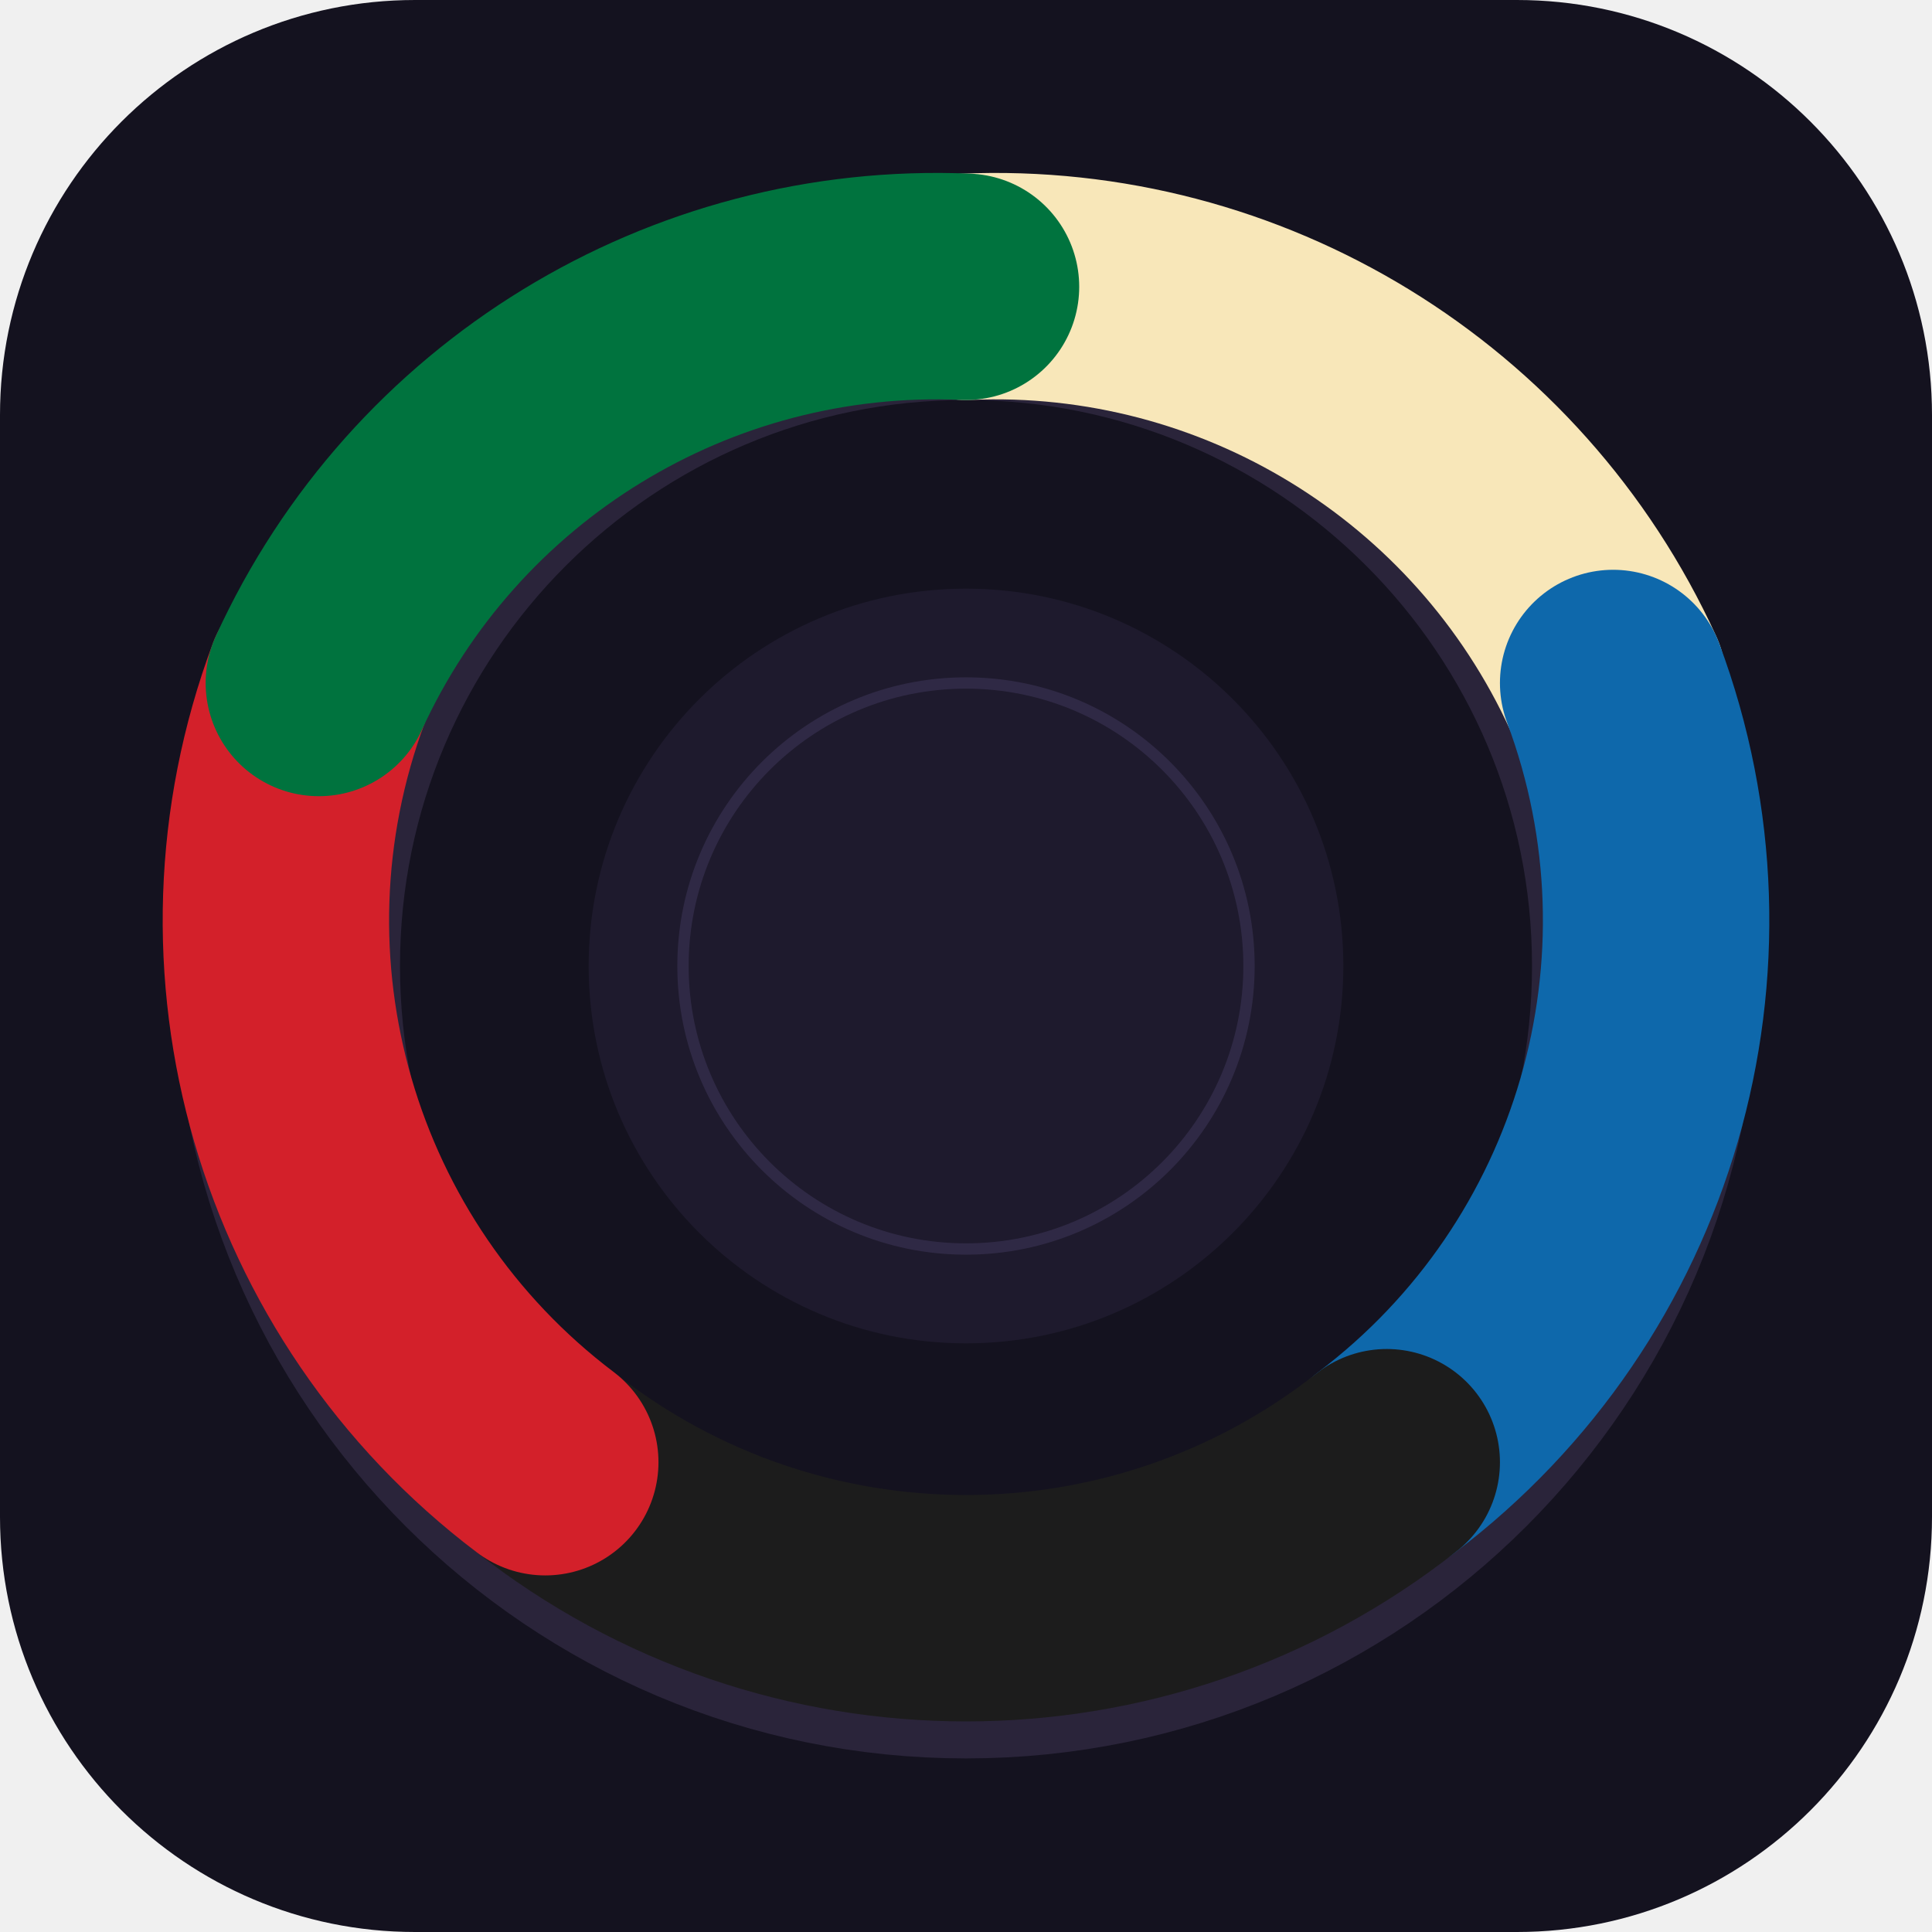
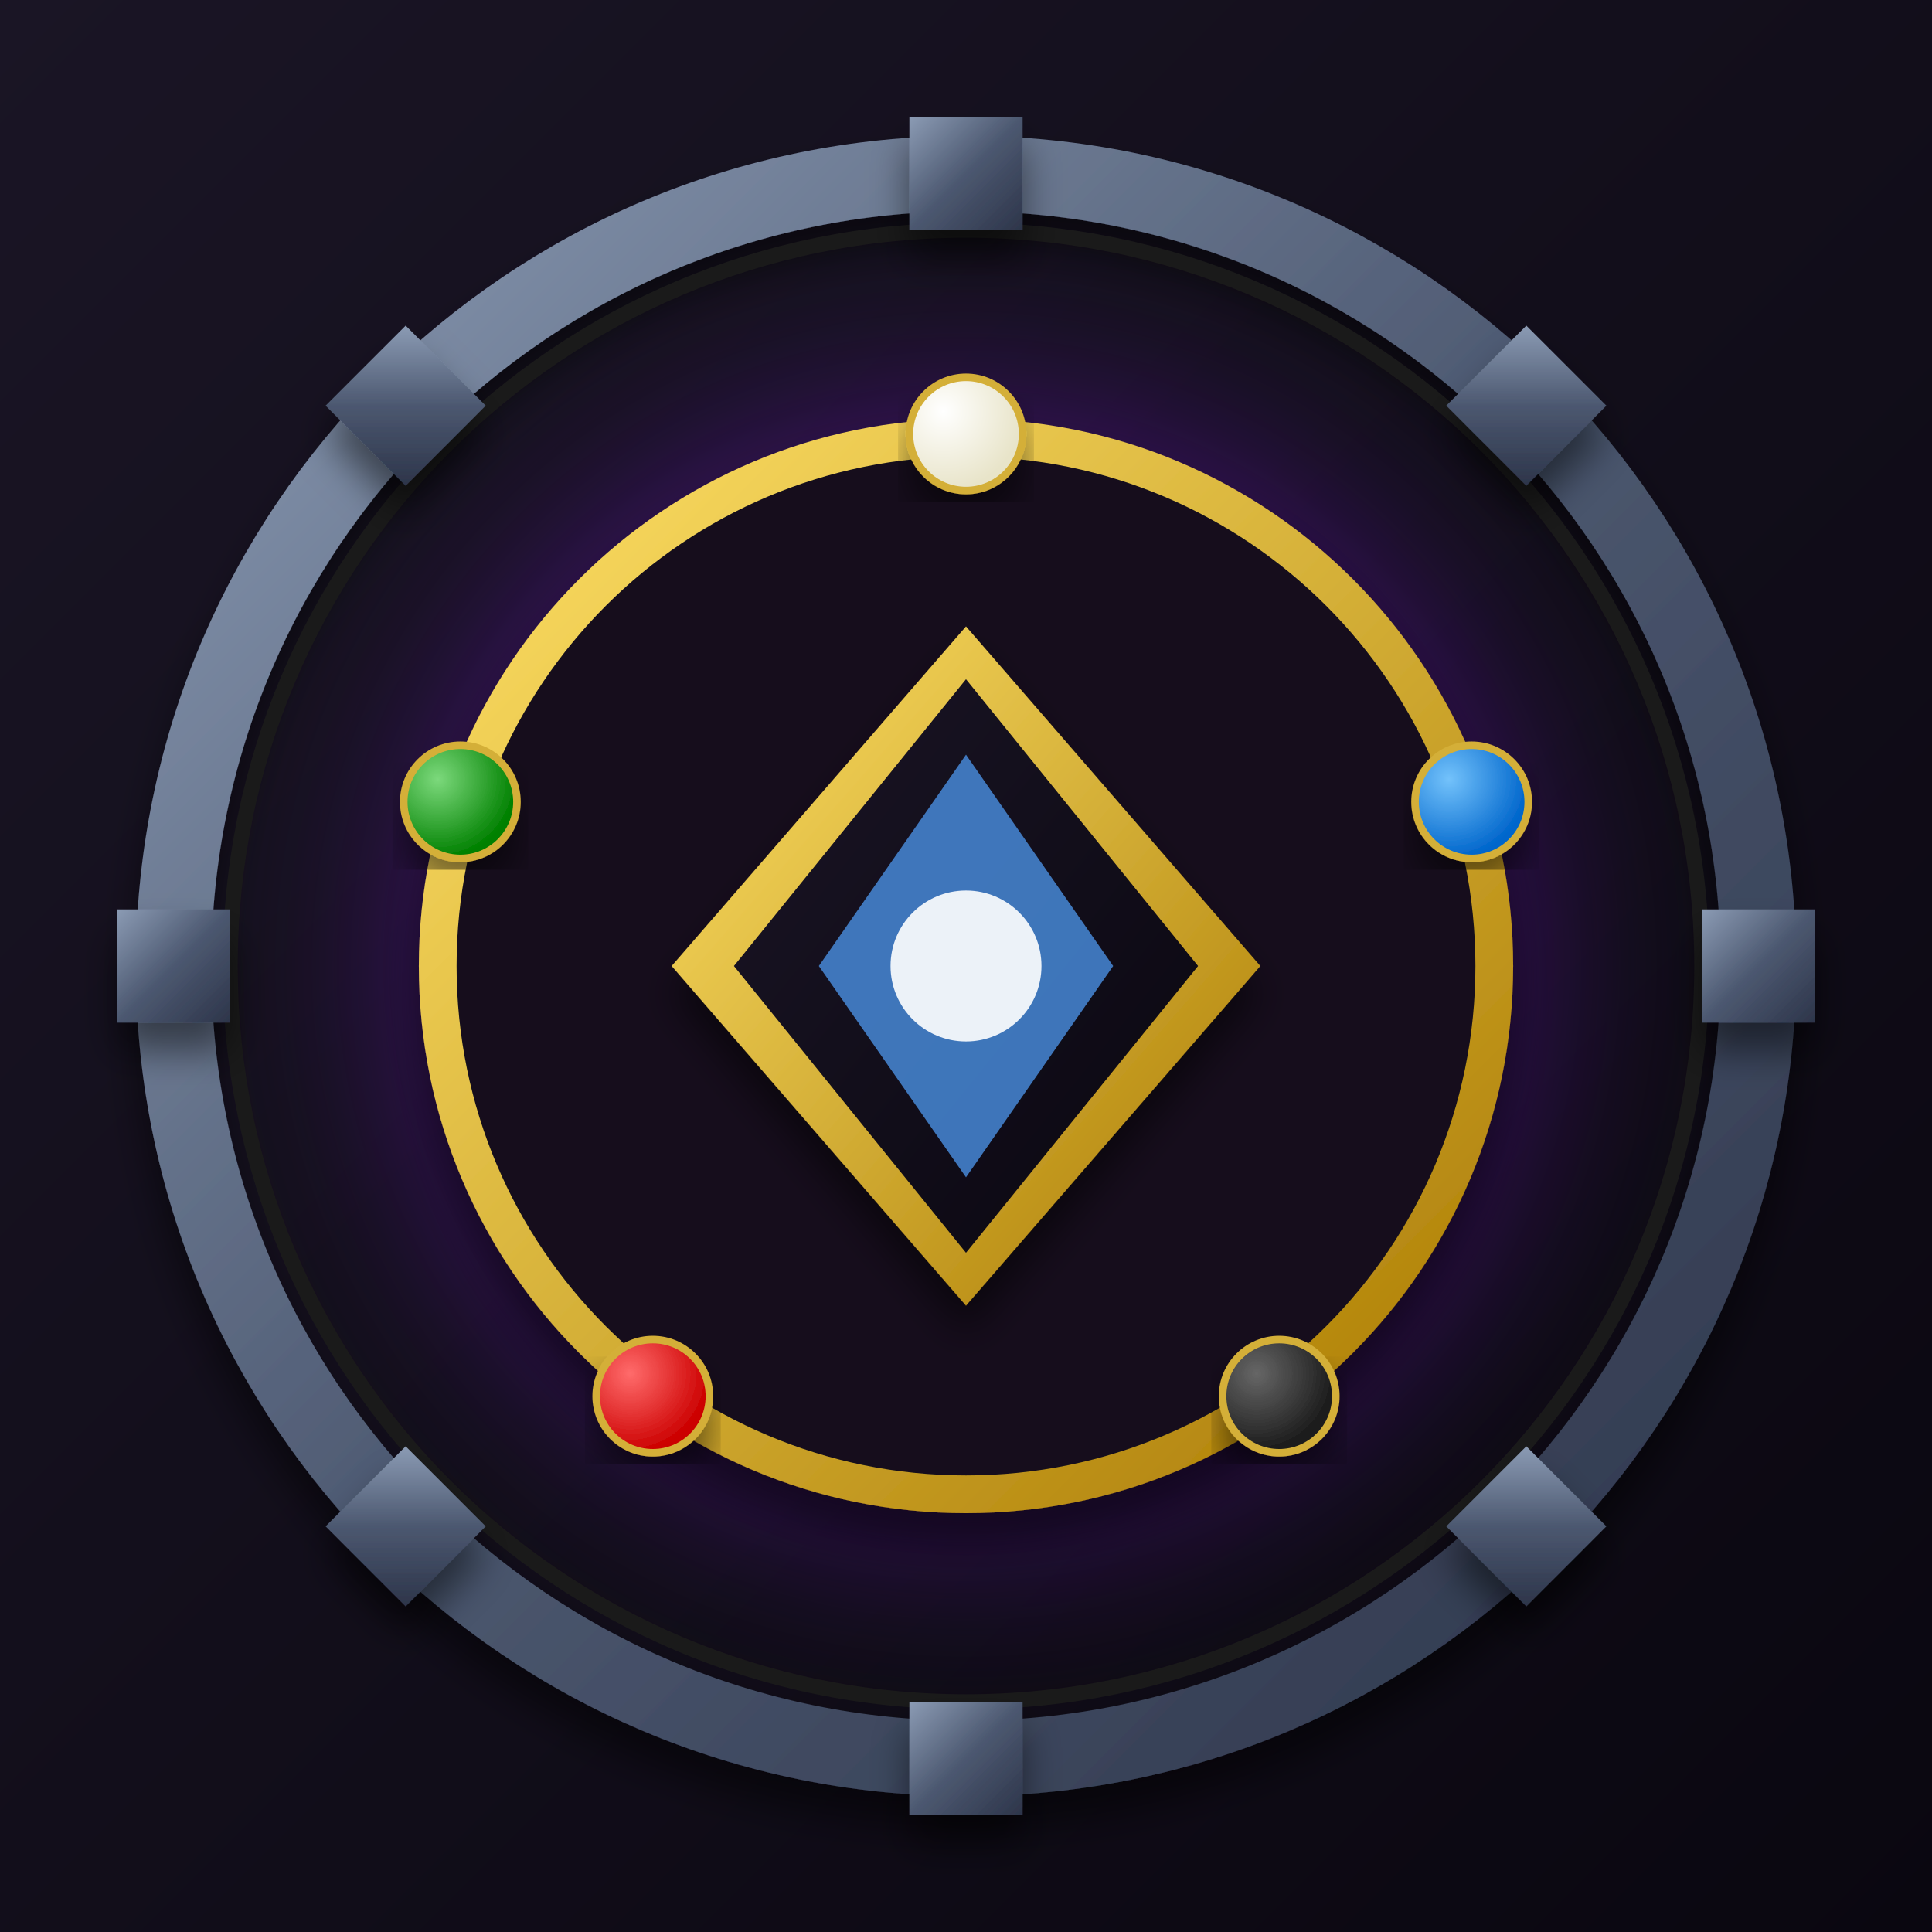
<svg xmlns="http://www.w3.org/2000/svg" width="1024" height="1024" viewBox="0 0 1024 1024">
-   <rect width="1024" height="1024" rx="220" fill="#14121F" />
-   <circle cx="512" cy="512" r="360" fill="none" stroke="#2A243A" stroke-width="120" />
-   <path d="M512 152            A360 360 0 0 1 855 362" fill="none" stroke="#F8E7B9" stroke-width="120" stroke-linecap="round" />
-   <path d="M855 362            A360 360 0 0 1 735 775" fill="none" stroke="#0E68AB" stroke-width="120" stroke-linecap="round" />
-   <path d="M735 775            A360 360 0 0 1 289 775" fill="none" stroke="#1C1C1C" stroke-width="120" stroke-linecap="round" />
-   <path d="M289 775            A360 360 0 0 1 169 362" fill="none" stroke="#D3202A" stroke-width="120" stroke-linecap="round" />
-   <path d="M169 362            A360 360 0 0 1 512 152" fill="none" stroke="#00733E" stroke-width="120" stroke-linecap="round" />
-   <circle cx="512" cy="512" r="200" fill="#1E1A2D" />
-   <circle cx="512" cy="512" r="150" fill="none" stroke="#3B3355" stroke-width="6" opacity="0.6" />
+   <defs>
+     <linearGradient id="bgGrad" x1="0%" y1="0%" x2="100%" y2="100%">
+       <stop offset="0%" stop-color="#1A1525" />
+       <stop offset="100%" stop-color="#0A0710" />
+     </linearGradient>
+     <linearGradient id="metalGrad" x1="0%" y1="0%" x2="100%" y2="100%">
+       <stop offset="0%" stop-color="#8B9BB4" />
+       <stop offset="50%" stop-color="#4C5870" />
+       <stop offset="100%" stop-color="#2D354A" />
+     </linearGradient>
+     <linearGradient id="goldGrad" x1="0%" y1="0%" x2="100%" y2="100%">
+       <stop offset="0%" stop-color="#FFE066" />
+       <stop offset="50%" stop-color="#D4AF37" />
+       <stop offset="100%" stop-color="#AA7900" />
+     </linearGradient>
+     <radialGradient id="aetherGlow" cx="50%" cy="50%" r="50%">
+       <stop offset="0%" stop-color="#4A90E2" stop-opacity="0.8" />
+       <stop offset="60%" stop-color="#9013FE" stop-opacity="0.4" />
+       <stop offset="100%" stop-color="#1A1525" stop-opacity="0" />
+     </radialGradient>
+     <radialGradient id="gradW" cx="30%" cy="30%" r="70%">
+       <stop offset="0%" stop-color="#FFFFFF" />
+       <stop offset="100%" stop-color="#E8E4C9" />
+     </radialGradient>
+     <radialGradient id="gradU" cx="30%" cy="30%" r="70%">
+       <stop offset="0%" stop-color="#73C2FB" />
+       <stop offset="100%" stop-color="#0066CC" />
+     </radialGradient>
+     <radialGradient id="gradB" cx="30%" cy="30%" r="70%">
+       <stop offset="0%" stop-color="#666666" />
+       <stop offset="100%" stop-color="#1A1A1A" />
+     </radialGradient>
+     <radialGradient id="gradR" cx="30%" cy="30%" r="70%">
+       <stop offset="0%" stop-color="#FF6B6B" />
+       <stop offset="100%" stop-color="#CC0000" />
+     </radialGradient>
+     <radialGradient id="gradG" cx="30%" cy="30%" r="70%">
+       <stop offset="0%" stop-color="#7CD97C" />
+       <stop offset="100%" stop-color="#008000" />
+     </radialGradient>
+     <filter id="dropShadow">
+       <feDropShadow dx="0" dy="15" stdDeviation="10" flood-opacity="0.5" flood-color="#000" />
+     </filter>
+   </defs>
+   <rect width="1024" height="1024" fill="url(#bgGrad)" />
+   <circle cx="512" cy="512" r="400" fill="url(#aetherGlow)" />
+   <circle cx="512" cy="512" r="420" fill="none" stroke="url(#metalGrad)" stroke-width="40" filter="url(#dropShadow)" />
+   <circle cx="512" cy="512" r="390" fill="none" stroke="#1A1A1A" stroke-width="8" />
+   <g fill="url(#metalGrad)" filter="url(#dropShadow)">
+     <path d="M482 62 h60 v60 h-60 z" />
+     <path d="M482 902 h60 v60 h-60 z" />
+     <path d="M62 482 h60 v60 h-60 z" />
+     <path d="M902 482 h60 v60 h-60 z" />
+     <g transform="rotate(45, 512, 512)">
+       <path d="M482 62 h60 v60 h-60 z" />
+       <path d="M482 902 h60 v60 h-60 z" />
+       <path d="M62 482 h60 v60 h-60 z" />
+       <path d="M902 482 h60 v60 h-60 z" />
+     </g>
+   </g>
+   <circle cx="512" cy="512" r="280" fill="#14111E" stroke="url(#goldGrad)" stroke-width="20" filter="url(#dropShadow)" />
+   <path d="M512 332 L668 512 L512 692 L356 512 Z" fill="url(#goldGrad)" filter="url(#dropShadow)" />
+   <path d="M512 360 L635 512 L512 664 L389 512 Z" fill="url(#bgGrad)" />
+   <path d="M512 400 L590 512 L512 624 L434 512 Z" fill="#4A90E2" opacity="0.8" />
+   <circle cx="512" cy="512" r="40" fill="#FFFFFF" opacity="0.9" />
+   <circle cx="512" cy="230" r="30" fill="url(#gradW)" stroke="#D4AF37" stroke-width="4" filter="url(#dropShadow)" />
+   <circle cx="780" cy="425" r="30" fill="url(#gradU)" stroke="#D4AF37" stroke-width="4" filter="url(#dropShadow)" />
+   <circle cx="678" cy="740" r="30" fill="url(#gradB)" stroke="#D4AF37" stroke-width="4" filter="url(#dropShadow)" />
+   <circle cx="346" cy="740" r="30" fill="url(#gradR)" stroke="#D4AF37" stroke-width="4" filter="url(#dropShadow)" />
+   <circle cx="244" cy="425" r="30" fill="url(#gradG)" stroke="#D4AF37" stroke-width="4" filter="url(#dropShadow)" />
</svg>
